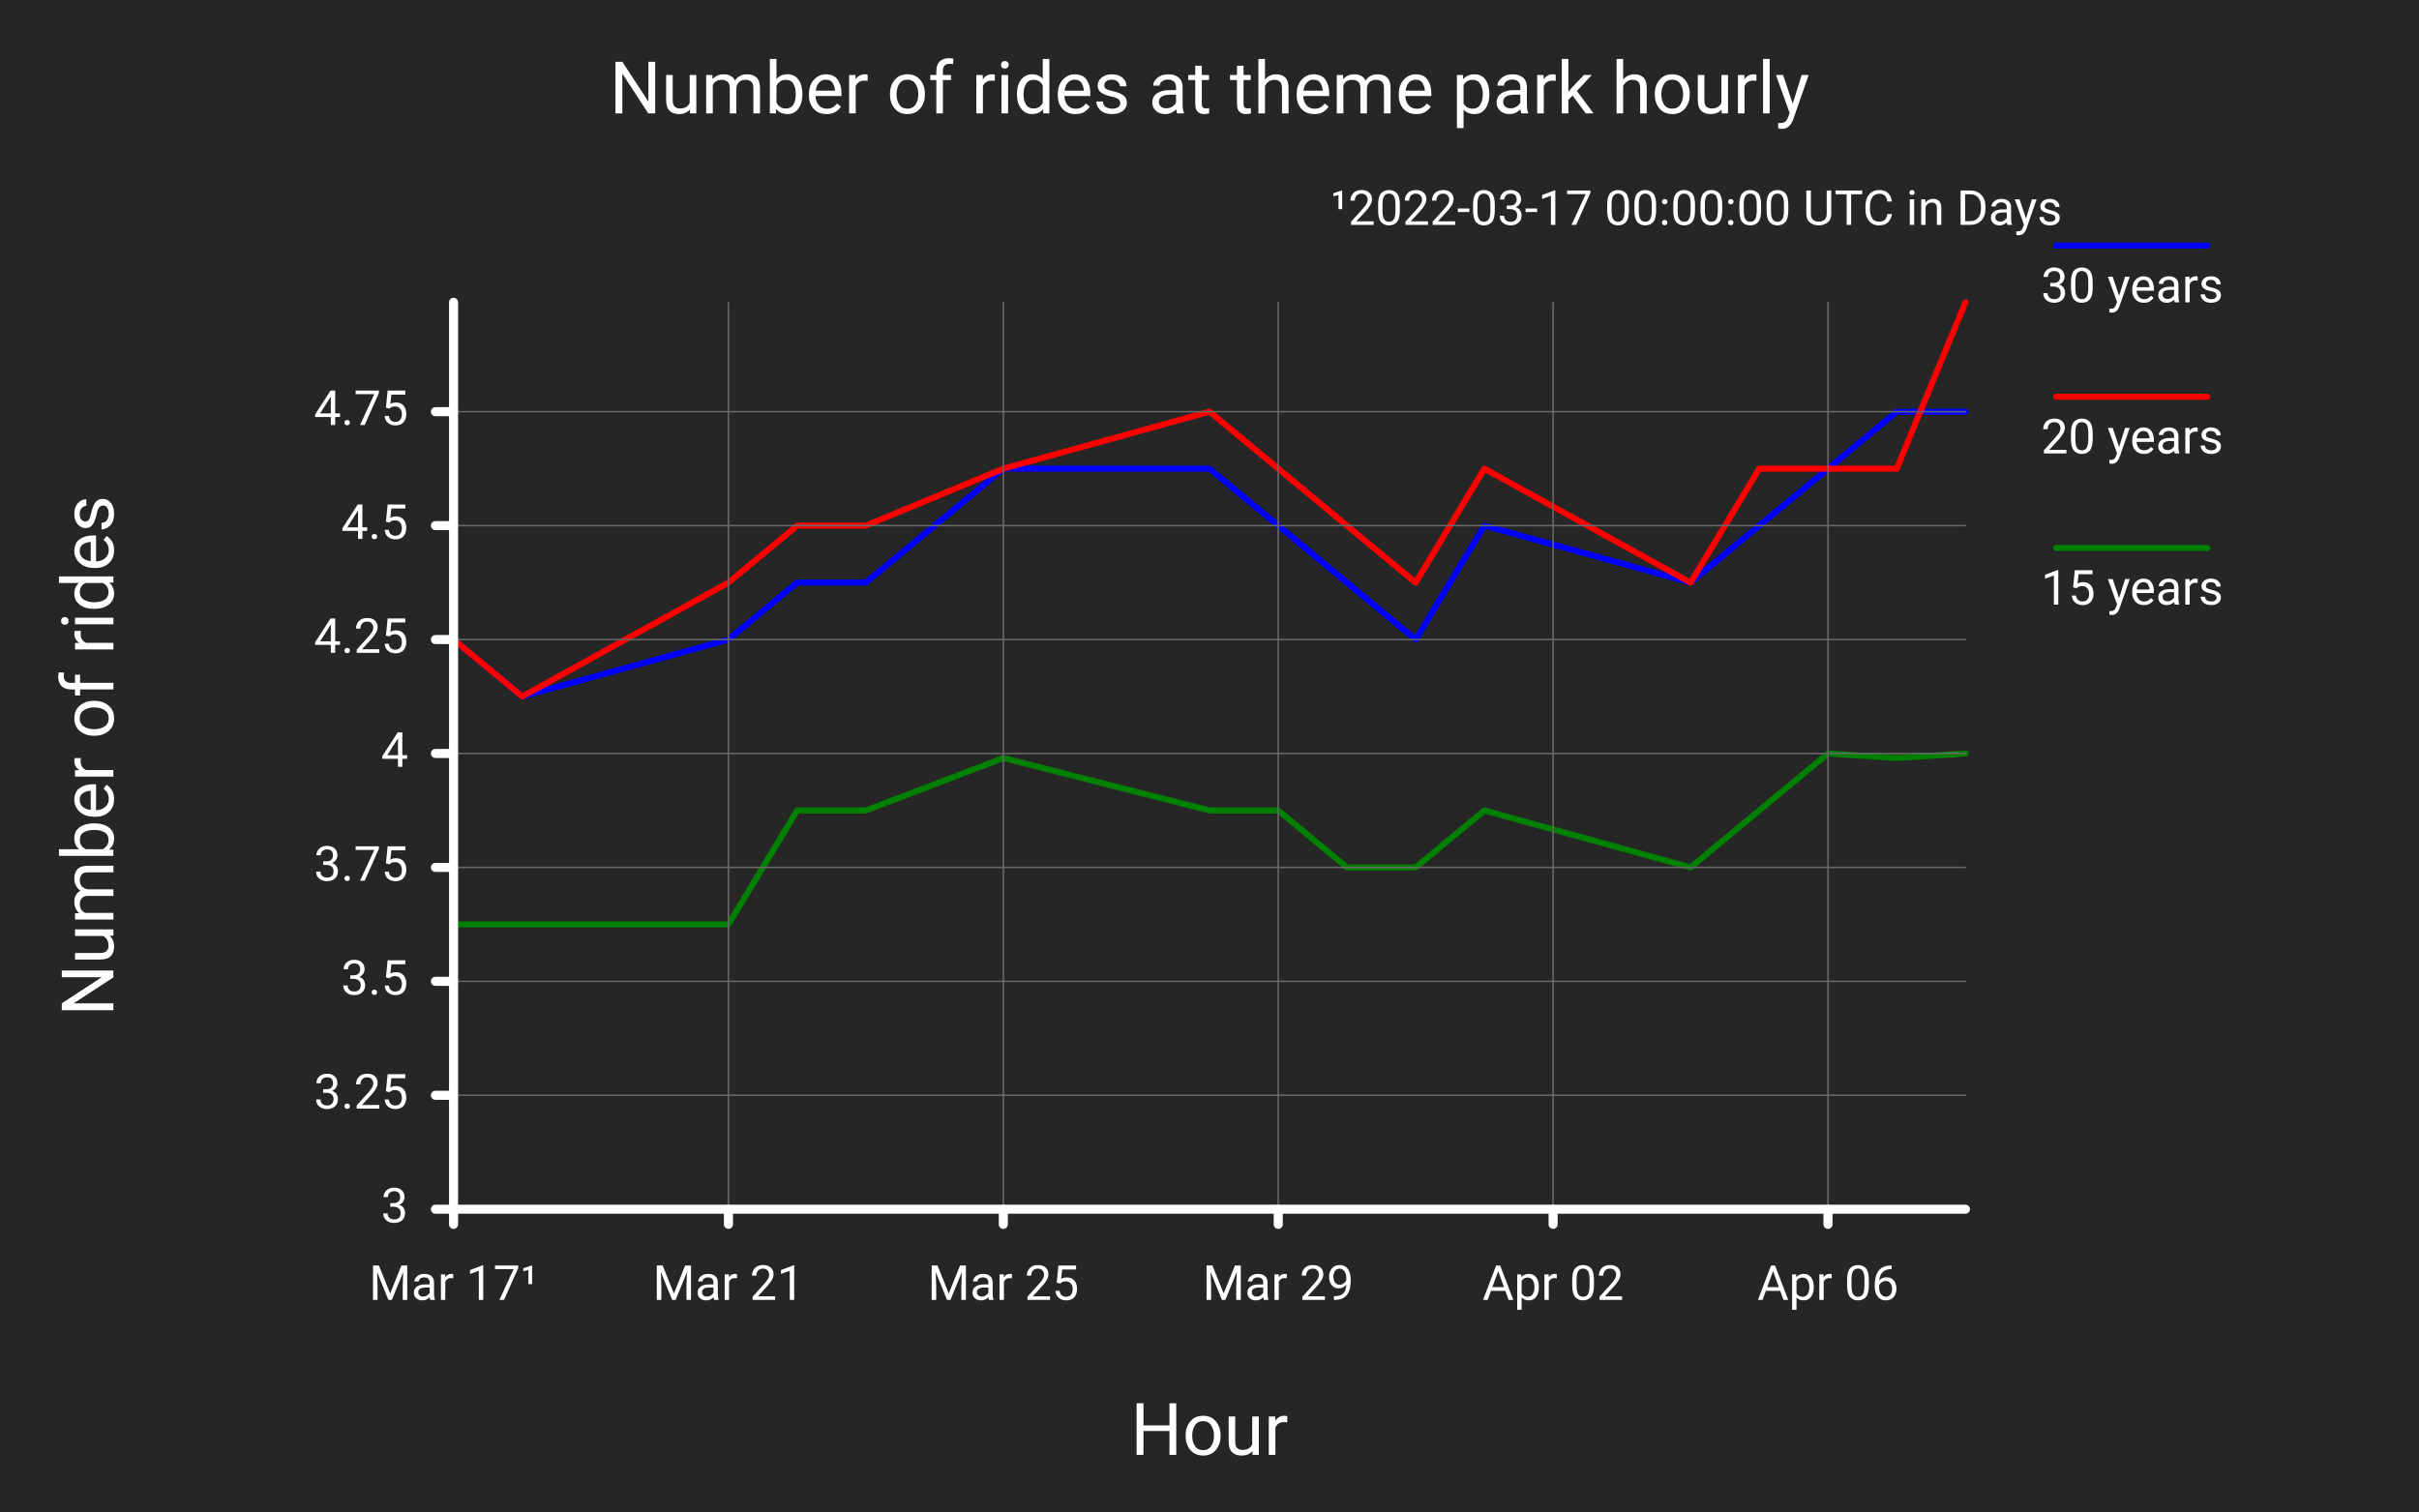
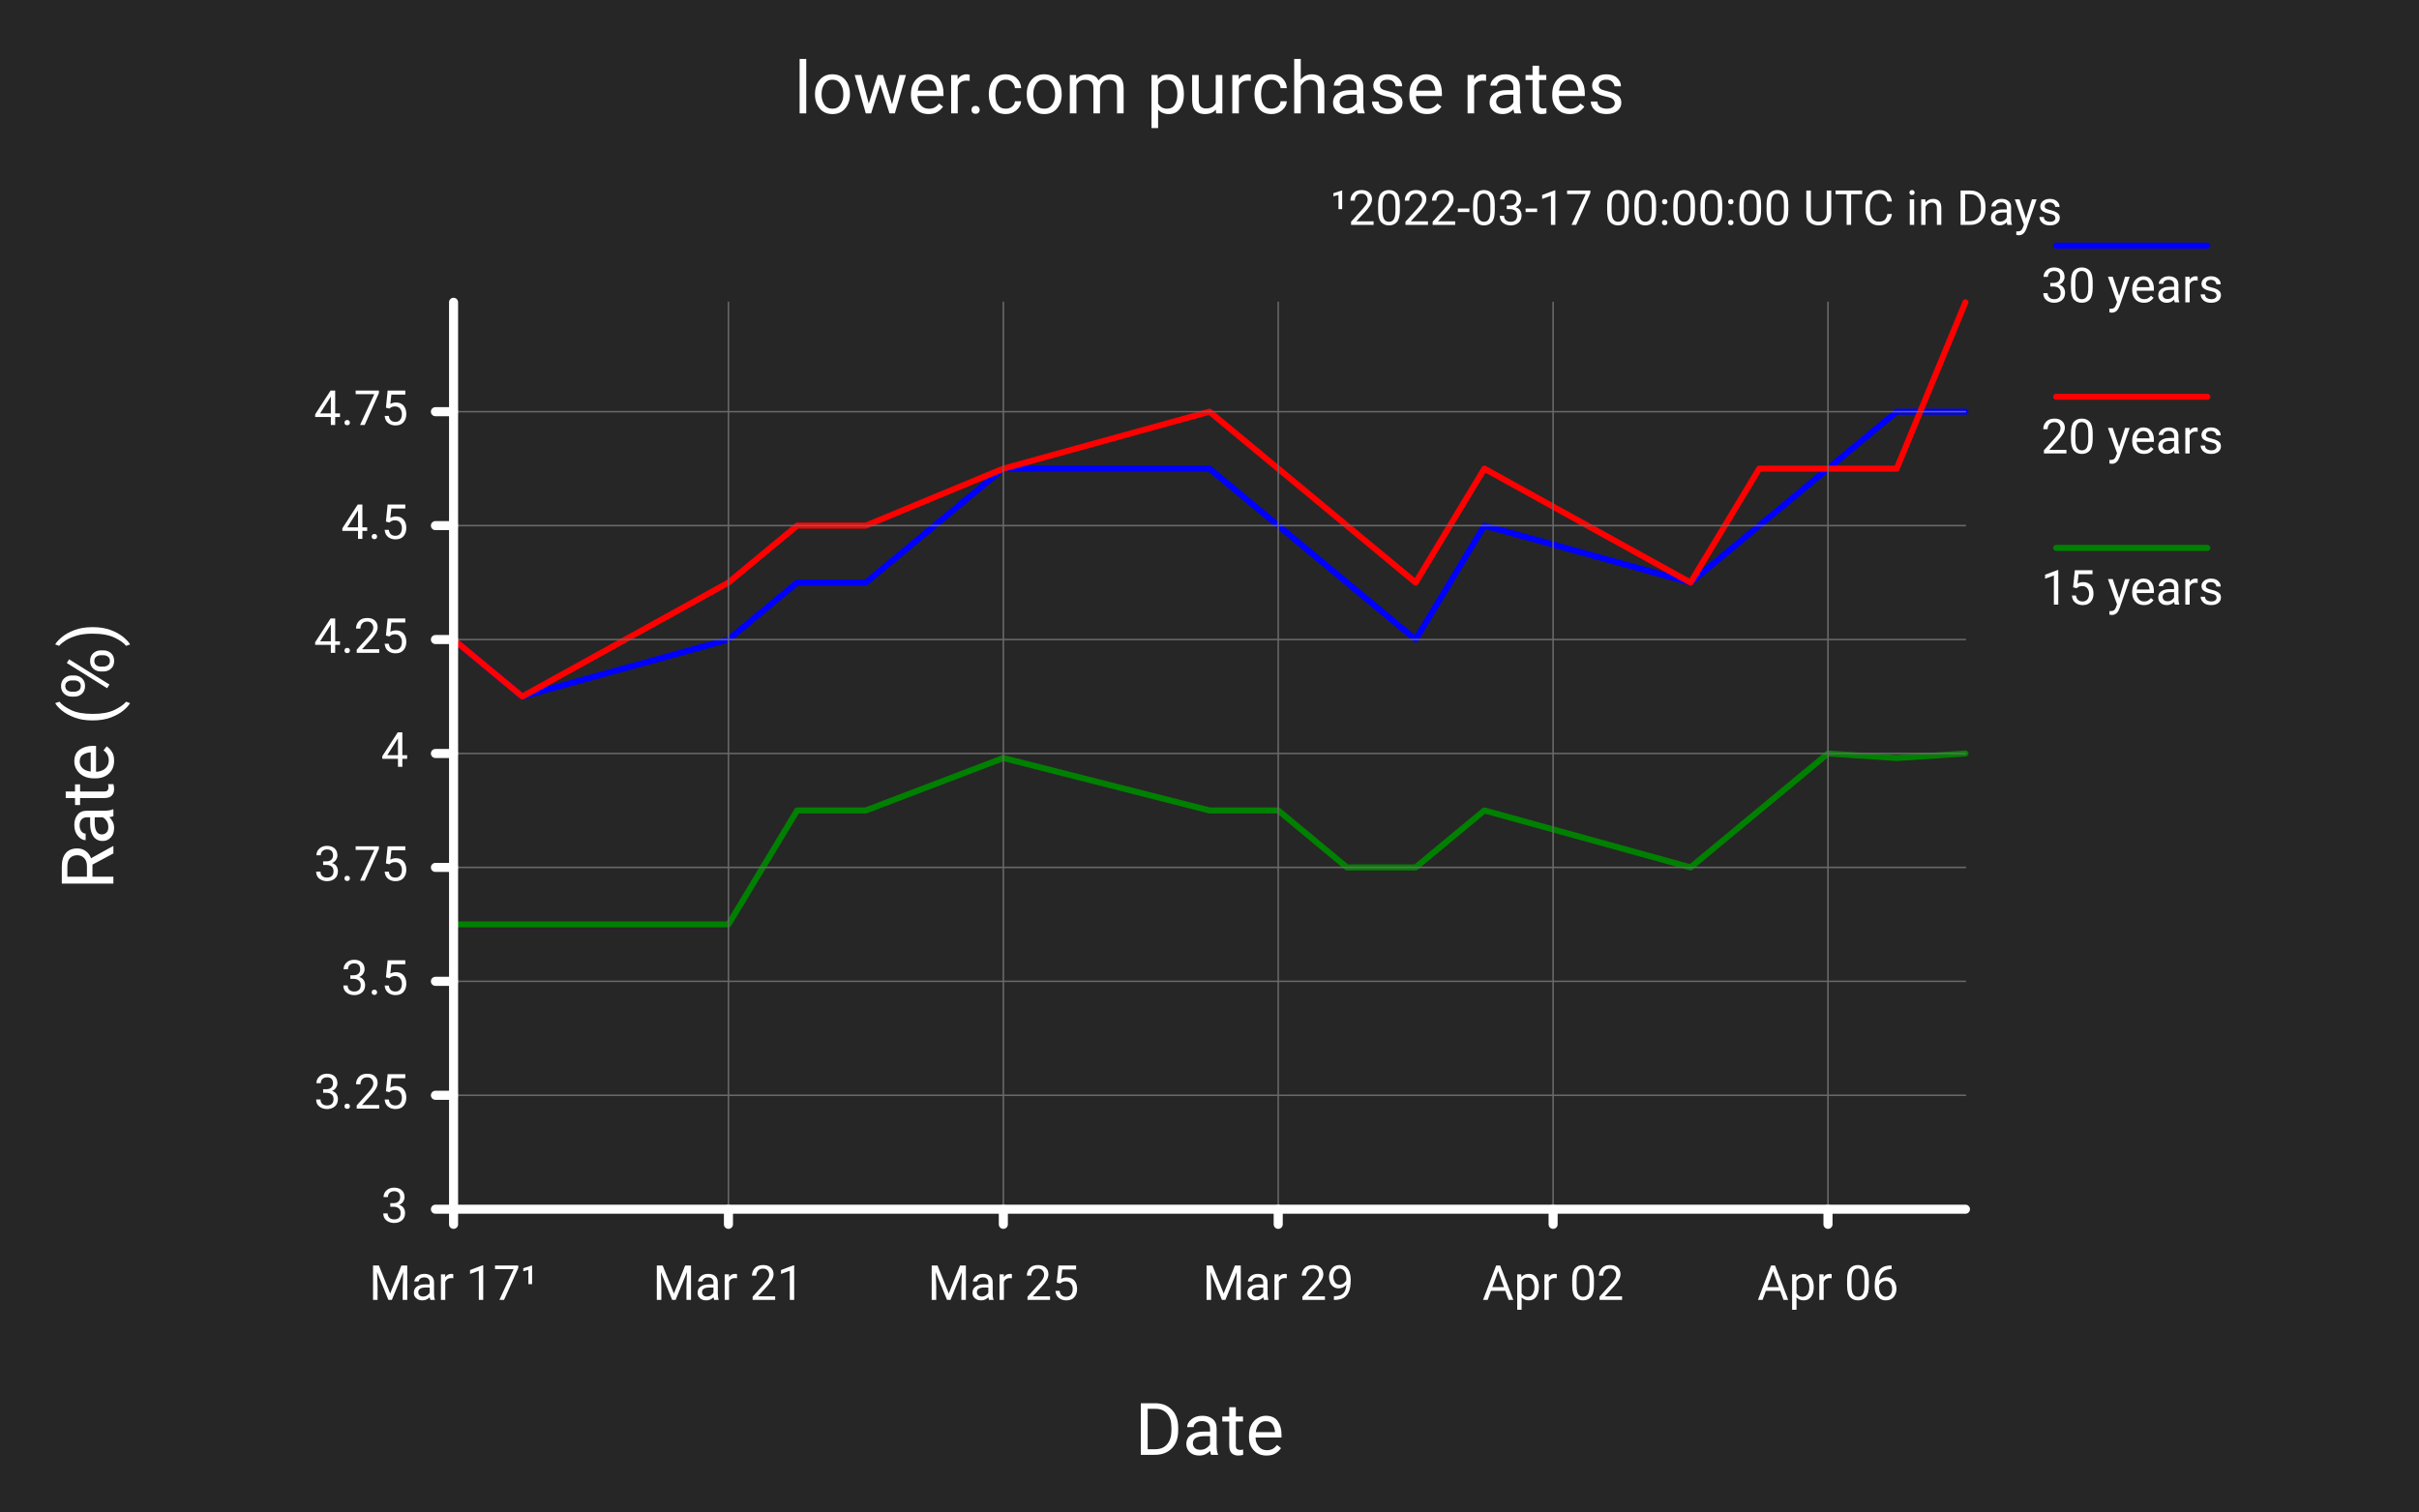
<svg xmlns="http://www.w3.org/2000/svg" class="poloto" width="800" height="500" viewBox="0 0 800 500">
  <style>.poloto{stroke-linecap:round;stroke-linejoin:round;font-family:Roboto,sans-serif;font-size:16px;}.poloto_background{fill:#262626;}.poloto_scatter{stroke-width:7}.poloto_tick_line{stroke:dimgray;stroke-width:0.5}.poloto_line{stroke-width:2}.poloto_text{fill: white;}.poloto_axis_lines{stroke: white;stroke-width:3;fill:none;stroke-dasharray:none}.poloto_title{font-size:24px;dominant-baseline:start;text-anchor:middle;}.poloto_xname{font-size:24px;dominant-baseline:start;text-anchor:middle;}.poloto_yname{font-size:24px;dominant-baseline:start;text-anchor:middle;}.poloto0stroke{stroke:blue;}.poloto1stroke{stroke:red;}.poloto2stroke{stroke:green;}.poloto3stroke{stroke:gold;}.poloto4stroke{stroke:aqua;}.poloto5stroke{stroke:lime;}.poloto6stroke{stroke:orange;}.poloto7stroke{stroke:chocolate;}.poloto0fill{fill:blue;}.poloto1fill{fill:red;}.poloto2fill{fill:green;}.poloto3fill{fill:gold;}.poloto4fill{fill:aqua;}.poloto5fill{fill:lime;}.poloto6fill{fill:orange;}.poloto7fill{fill:chocolate;}</style>
  <circle r="1e5" class="poloto_background" />
  <text class="poloto_text poloto_legend_text" x="675" y="100">30 years</text>
  <line class="poloto_line poloto_legend_icon poloto0stroke poloto0legend" stroke="black" x1="680" x2="730" y1="81.25" y2="81.25" />
  <path class="poloto_line poloto0stroke" fill="none" stroke="black" d=" M 150.00 211.56 L 172.73 230.40 L 240.91 211.56 L 263.64 192.71 L 286.36 192.71 L 286.36 192.71 L 331.82 155.03 L 400.00 155.03 L 422.73 173.87 L 445.45 192.71 L 468.18 211.56 L 490.91 173.87 L 559.09 192.71 L 581.82 173.87 L 604.55 155.03 L 627.27 136.18 L 650.00 136.18" />
  <text class="poloto_text poloto_legend_text" x="675" y="150">20 years</text>
  <line class="poloto_line poloto_legend_icon poloto1stroke poloto1legend" stroke="black" x1="680" x2="730" y1="131.25" y2="131.25" />
  <path class="poloto_line poloto1stroke" fill="none" stroke="black" d=" M 150.00 211.56 L 172.73 230.40 L 240.91 192.71 L 263.64 173.87 L 286.36 173.87 L 286.36 173.87 L 331.82 155.03 L 400.00 136.18 L 422.73 155.03 L 445.45 173.87 L 468.18 192.71 L 490.91 155.03 L 559.09 192.71 L 581.82 155.03 L 604.55 155.03 L 627.27 155.03 L 650.00 100.00" />
  <text class="poloto_text poloto_legend_text" x="675" y="200">15 years</text>
  <line class="poloto_line poloto_legend_icon poloto2stroke poloto2legend" stroke="black" x1="680" x2="730" y1="181.25" y2="181.25" />
  <path class="poloto_line poloto2stroke" fill="none" stroke="black" d=" M 150.00 305.78 L 172.73 305.78 L 240.91 305.78 L 263.64 268.09 L 286.36 268.09 L 286.36 268.09 L 331.82 250.75 L 400.00 268.09 L 422.73 268.09 L 445.45 286.93 L 468.18 286.93 L 490.91 268.09 L 559.09 286.93 L 581.82 268.09 L 604.55 249.25 L 627.27 250.75 L 650.00 249.25" />
-   <text class="poloto_labels poloto_text poloto_title" x="400" y="37.5">Number of rides at theme park hourly</text>
-   <text class="poloto_labels poloto_text poloto_xname" x="400" y="481.25">Hour</text>
-   <text class="poloto_labels poloto_text poloto_yname" transform="rotate(-90,37.5,250)" x="37.5" y="250">Number of rides</text>
+   <text class="poloto_labels poloto_text poloto_title" x="400" y="37.5">lower.com purchase rates</text>
+   <text class="poloto_labels poloto_text poloto_xname" x="400" y="481.25">Date</text>
+   <text class="poloto_labels poloto_text poloto_yname" transform="rotate(-90,37.5,250)" x="37.5" y="250">Rate (%)</text>
  <text class="poloto_tick_labels poloto_text" dominant-baseline="middle" text-anchor="start" x="150" y="70" />
  <line class="poloto_axis_lines" stroke="black" x1="150" x2="144" y1="400" y2="400" />
  <line class="poloto_tick_line" stroke="black" x1="150" x2="650" y1="400" y2="400" />
  <text class="poloto_tick_labels poloto_text" dominant-baseline="middle" text-anchor="end" x="135" y="400">3</text>
  <line class="poloto_axis_lines" stroke="black" x1="150" x2="144" y1="362.312" y2="362.312" />
  <line class="poloto_tick_line" stroke="black" x1="150" x2="650" y1="362.312" y2="362.312" />
  <text class="poloto_tick_labels poloto_text" dominant-baseline="middle" text-anchor="end" x="135" y="362.312">3.25</text>
  <line class="poloto_axis_lines" stroke="black" x1="150" x2="144" y1="324.623" y2="324.623" />
  <line class="poloto_tick_line" stroke="black" x1="150" x2="650" y1="324.623" y2="324.623" />
  <text class="poloto_tick_labels poloto_text" dominant-baseline="middle" text-anchor="end" x="135" y="324.623">3.5</text>
  <line class="poloto_axis_lines" stroke="black" x1="150" x2="144" y1="286.935" y2="286.935" />
  <line class="poloto_tick_line" stroke="black" x1="150" x2="650" y1="286.935" y2="286.935" />
  <text class="poloto_tick_labels poloto_text" dominant-baseline="middle" text-anchor="end" x="135" y="286.935">3.75</text>
  <line class="poloto_axis_lines" stroke="black" x1="150" x2="144" y1="249.246" y2="249.246" />
  <line class="poloto_tick_line" stroke="black" x1="150" x2="650" y1="249.246" y2="249.246" />
  <text class="poloto_tick_labels poloto_text" dominant-baseline="middle" text-anchor="end" x="135" y="249.246">4</text>
  <line class="poloto_axis_lines" stroke="black" x1="150" x2="144" y1="211.558" y2="211.558" />
  <line class="poloto_tick_line" stroke="black" x1="150" x2="650" y1="211.558" y2="211.558" />
  <text class="poloto_tick_labels poloto_text" dominant-baseline="middle" text-anchor="end" x="135" y="211.558">4.25</text>
  <line class="poloto_axis_lines" stroke="black" x1="150" x2="144" y1="173.869" y2="173.869" />
  <line class="poloto_tick_line" stroke="black" x1="150" x2="650" y1="173.869" y2="173.869" />
  <text class="poloto_tick_labels poloto_text" dominant-baseline="middle" text-anchor="end" x="135" y="173.869">4.5</text>
  <line class="poloto_axis_lines" stroke="black" x1="150" x2="144" y1="136.181" y2="136.181" />
  <line class="poloto_tick_line" stroke="black" x1="150" x2="650" y1="136.181" y2="136.181" />
  <text class="poloto_tick_labels poloto_text" dominant-baseline="middle" text-anchor="end" x="135" y="136.181">4.75</text>
  <text class="poloto_tick_labels poloto_text" dominant-baseline="middle" text-anchor="start" x="440" y="70">¹2022-03-17 00:00:00 UTC in Days</text>
  <line class="poloto_axis_lines" stroke="black" x1="150" x2="150" y1="400" y2="405" />
  <line class="poloto_tick_line" stroke="black" x1="150" x2="150" y1="400" y2="100" />
  <text class="poloto_tick_labels poloto_text" dominant-baseline="start" text-anchor="middle" x="150" y="430">Mar 17¹</text>
  <line class="poloto_axis_lines" stroke="black" x1="240.909" x2="240.909" y1="400" y2="405" />
  <line class="poloto_tick_line" stroke="black" x1="240.909" x2="240.909" y1="400" y2="100" />
  <text class="poloto_tick_labels poloto_text" dominant-baseline="start" text-anchor="middle" x="240.909" y="430">Mar 21</text>
  <line class="poloto_axis_lines" stroke="black" x1="331.818" x2="331.818" y1="400" y2="405" />
  <line class="poloto_tick_line" stroke="black" x1="331.818" x2="331.818" y1="400" y2="100" />
  <text class="poloto_tick_labels poloto_text" dominant-baseline="start" text-anchor="middle" x="331.818" y="430">Mar 25</text>
  <line class="poloto_axis_lines" stroke="black" x1="422.727" x2="422.727" y1="400" y2="405" />
  <line class="poloto_tick_line" stroke="black" x1="422.727" x2="422.727" y1="400" y2="100" />
  <text class="poloto_tick_labels poloto_text" dominant-baseline="start" text-anchor="middle" x="422.727" y="430">Mar 29</text>
  <line class="poloto_axis_lines" stroke="black" x1="513.636" x2="513.636" y1="400" y2="405" />
  <line class="poloto_tick_line" stroke="black" x1="513.636" x2="513.636" y1="400" y2="100" />
  <text class="poloto_tick_labels poloto_text" dominant-baseline="start" text-anchor="middle" x="513.636" y="430">Apr 02</text>
  <line class="poloto_axis_lines" stroke="black" x1="604.545" x2="604.545" y1="400" y2="405" />
  <line class="poloto_tick_line" stroke="black" x1="604.545" x2="604.545" y1="400" y2="100" />
  <text class="poloto_tick_labels poloto_text" dominant-baseline="start" text-anchor="middle" x="604.545" y="430">Apr 06</text>
  <path stroke="black" fill="none" class="poloto_axis_lines" d=" M 150 400 L 650 400" />
  <path stroke="black" fill="none" class="poloto_axis_lines" d=" M 150 400 L 150 100" />
</svg>
